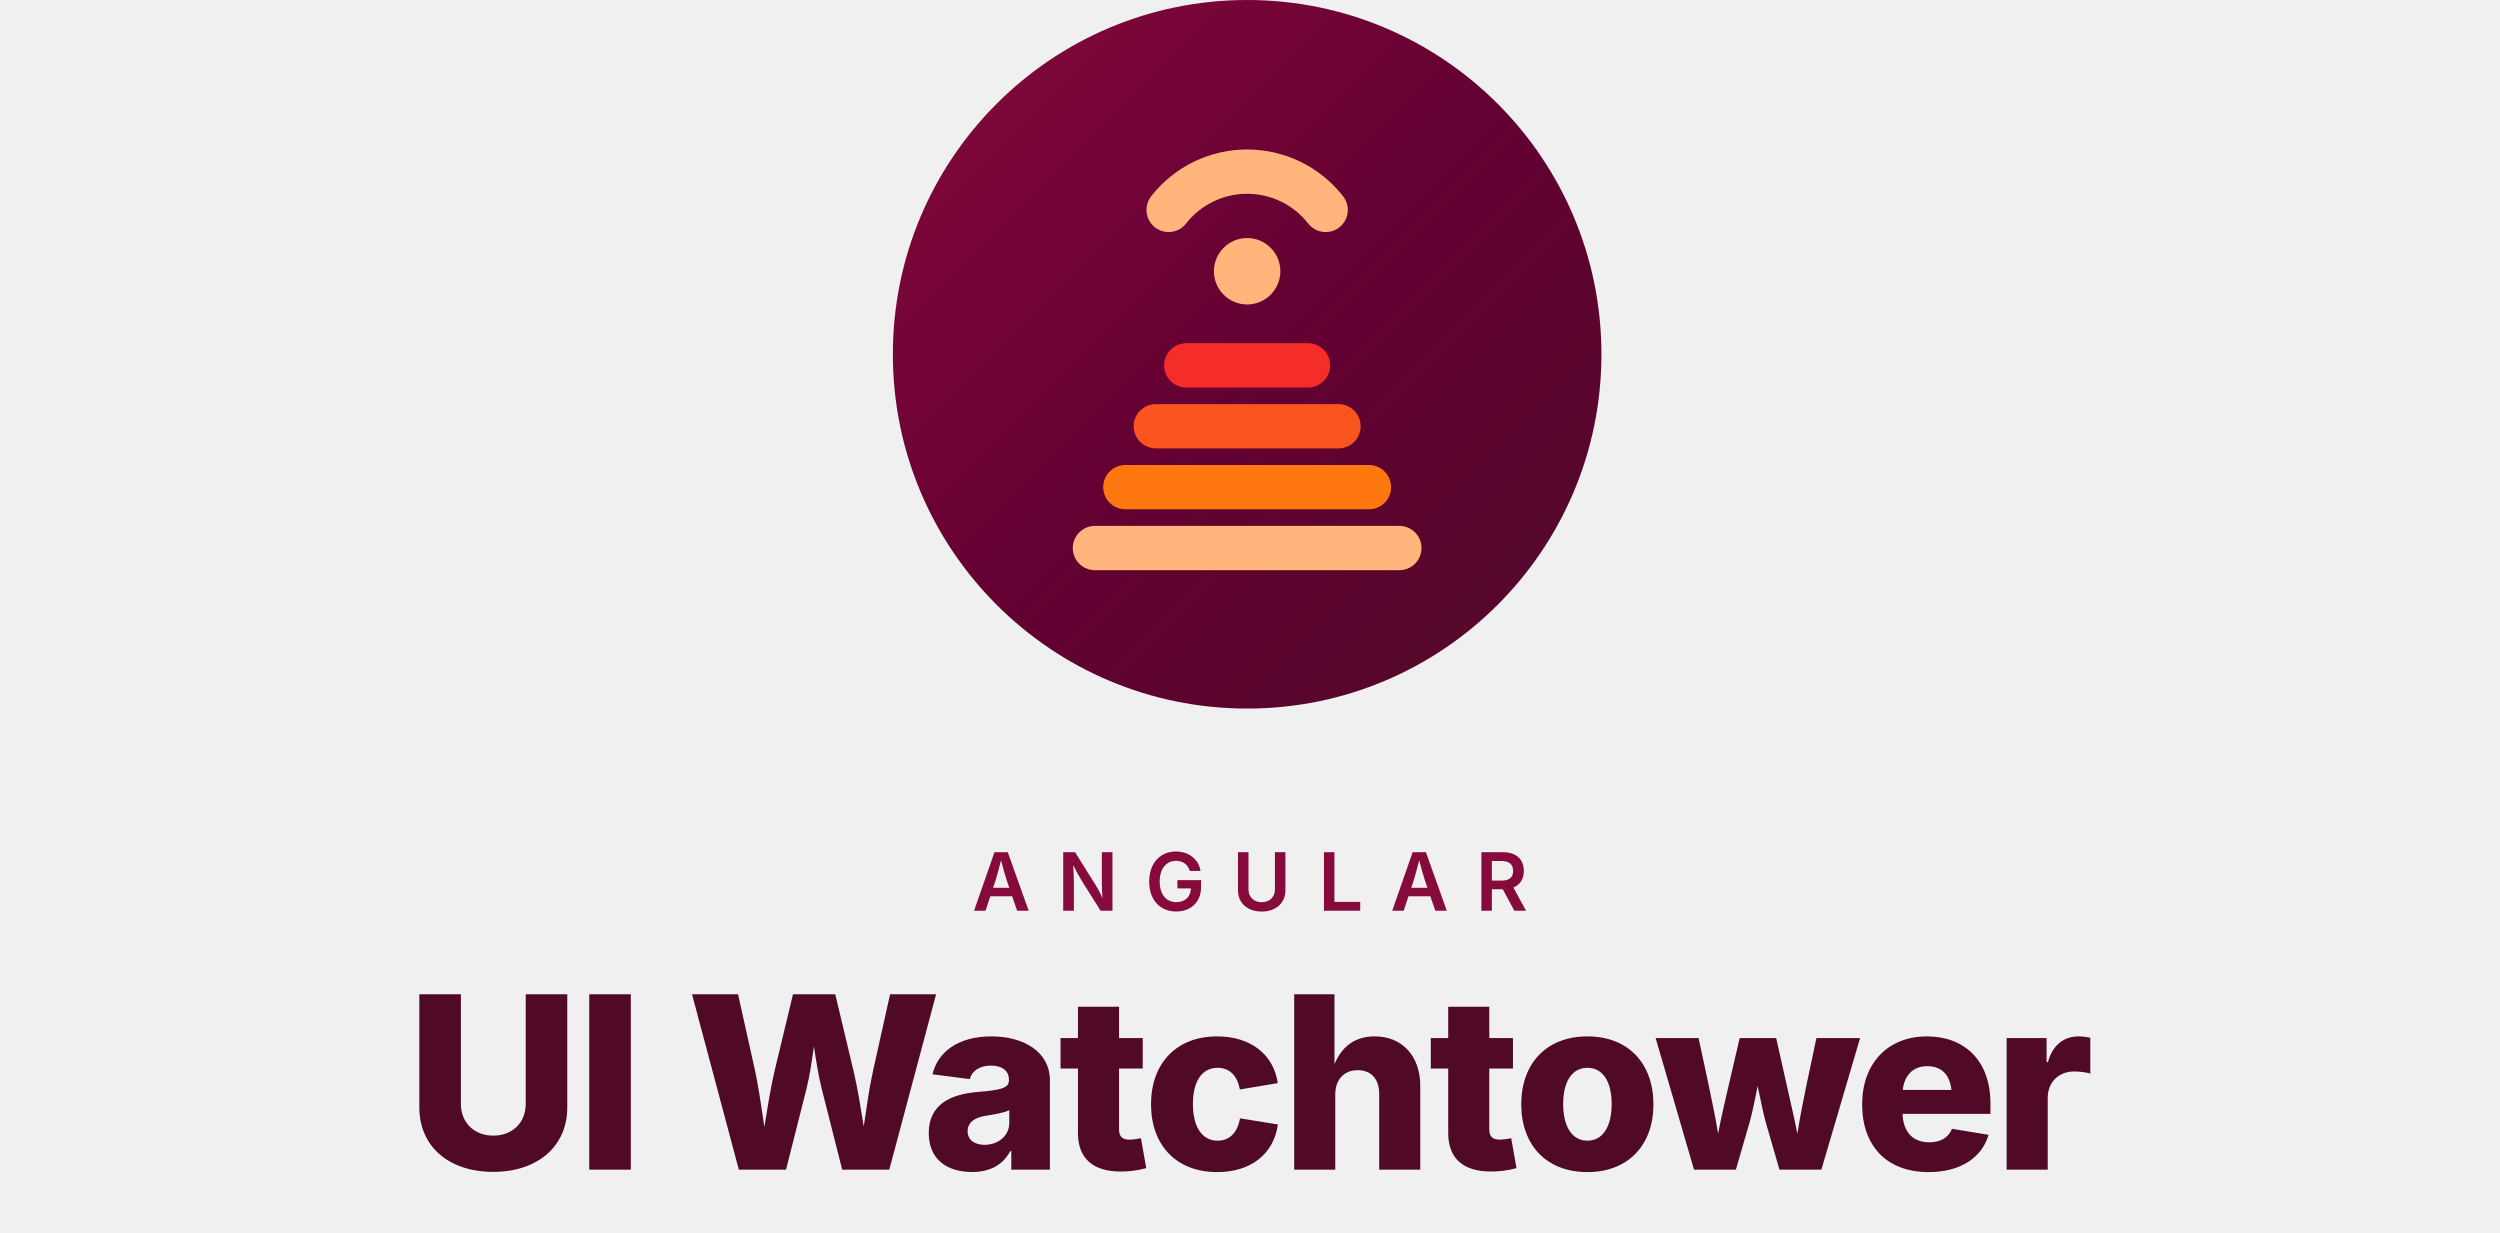
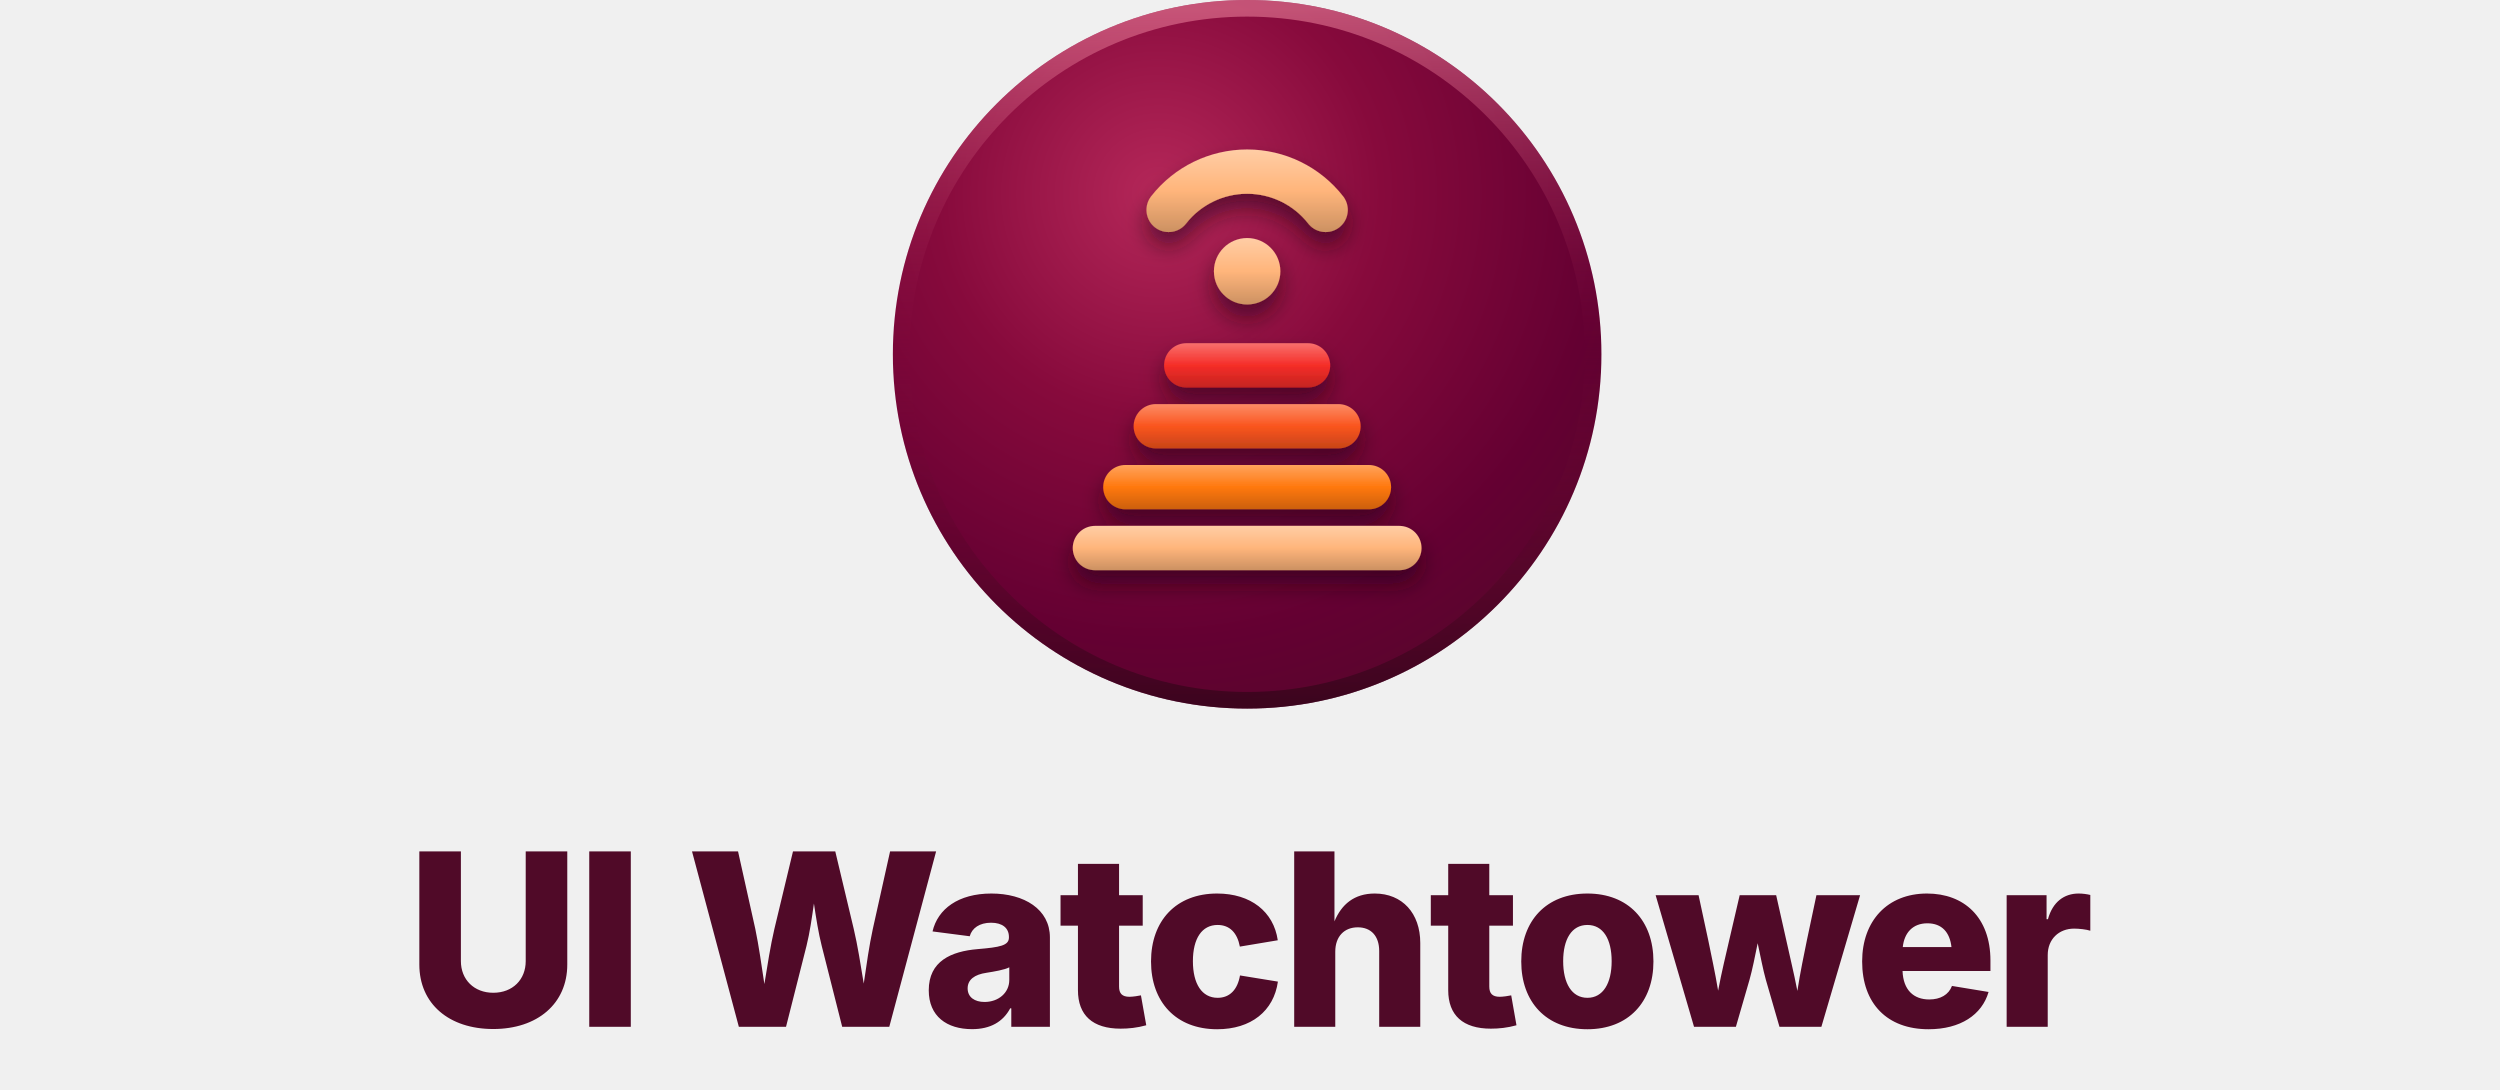
- <svg xmlns="http://www.w3.org/2000/svg" viewBox="0 0 560 276" width="560" height="276" role="img" aria-label="Angular UI Watchtower">
+ <svg xmlns="http://www.w3.org/2000/svg" viewBox="0 0 560 244" width="560" height="244" role="img" aria-label="UI Watchtower">
  <g transform="translate(200 0) scale(0.62)">
    <style>.d1{stop-color:#870a3c}.d2{stop-color:#640032}.d3{stop-color:#500a28}.ta{fill:#870a3c}.tb{fill:#500a28}@media (prefers-color-scheme:dark){.d1{stop-color:#af144b}.d2{stop-color:#870a3c}.d3{stop-color:#640032}.ta{fill:#f05a7d}.tb{fill:#fff}}</style>
+     <style>.mk0{stop-color:#b52759}.mk1{stop-color:#870a3c}.mk2{stop-color:#640032}.mk3{stop-color:#500a28}@media (prefers-color-scheme:dark){.mk0{stop-color:#c75a81}.mk1{stop-color:#af144b}.mk2{stop-color:#870a3c}.mk3{stop-color:#640032}}</style>
    <defs>
-       <linearGradient id="disc" gradientUnits="userSpaceOnUse" x1="0" y1="0" x2="256" y2="256">
-         <stop offset="0" class="d1" />
-         <stop offset="0.5" class="d2" />
-         <stop offset="1" class="d3" />
+       <radialGradient id="md" gradientUnits="userSpaceOnUse" cx="96" cy="70" r="230">
+         <stop offset="0" class="mk0" />
+         <stop offset="0.35" class="mk1" />
+         <stop offset="0.7" class="mk2" />
+         <stop offset="1" class="mk3" />
+       </radialGradient>
+       <linearGradient id="mrim" x1="0" y1="0" x2="0" y2="1">
+         <stop offset="0" stop-color="#f48ca4" stop-opacity=".55" />
+         <stop offset=".5" stop-color="#870a3c" stop-opacity="0" />
+         <stop offset="1" stop-color="#280514" stop-opacity=".6" />
      </linearGradient>
+       <linearGradient id="mg0" gradientUnits="userSpaceOnUse" x1="0" y1="86" x2="0" y2="110">
+         <stop offset="0" stop-color="#ffcda5" />
+         <stop offset="0.5" stop-color="#ffb57b" />
+         <stop offset="1" stop-color="#cc9162" />
+       </linearGradient>
+       <linearGradient id="mg1" gradientUnits="userSpaceOnUse" x1="0" y1="54" x2="0" y2="83.84">
+         <stop offset="0" stop-color="#ffcda5" />
+         <stop offset="0.5" stop-color="#ffb57b" />
+         <stop offset="1" stop-color="#cc9162" />
+       </linearGradient>
+       <linearGradient id="mg2" gradientUnits="userSpaceOnUse" x1="0" y1="124" x2="0" y2="140">
+         <stop offset="0" stop-color="#f8706d" />
+         <stop offset="0.5" stop-color="#f52d28" />
+         <stop offset="1" stop-color="#c42420" />
+       </linearGradient>
+       <linearGradient id="mg3" gradientUnits="userSpaceOnUse" x1="0" y1="146" x2="0" y2="162">
+         <stop offset="0" stop-color="#fc8b66" />
+         <stop offset="0.5" stop-color="#fa551e" />
+         <stop offset="1" stop-color="#c84418" />
+       </linearGradient>
+       <linearGradient id="mg4" gradientUnits="userSpaceOnUse" x1="0" y1="168" x2="0" y2="184">
+         <stop offset="0" stop-color="#ffa35c" />
+         <stop offset="0.5" stop-color="#ff780f" />
+         <stop offset="1" stop-color="#cc600c" />
+       </linearGradient>
+       <linearGradient id="mg5" gradientUnits="userSpaceOnUse" x1="0" y1="190" x2="0" y2="206">
+         <stop offset="0" stop-color="#ffcda5" />
+         <stop offset="0.5" stop-color="#ffb57b" />
+         <stop offset="1" stop-color="#cc9162" />
+       </linearGradient>
+       <filter id="mds" x="-25%" y="-25%" width="150%" height="170%">
+         <feDropShadow dx="0" dy="5" stdDeviation="4" flood-color="#200410" flood-opacity="0.55" />
+       </filter>
    </defs>
-     <circle cx="128" cy="128" r="128" fill="url(#disc)" />
-     <circle fill="#ffb57b" cx="128" cy="98" r="12" />
-     <path fill="none" stroke="#ffb57b" stroke-width="16" stroke-linecap="round" d="M99.63 75.84A36 36 0 0 1 156.37 75.84" />
-     <path stroke="#f52d28" fill="none" stroke-width="16" stroke-linecap="round" d="M106 132H150" />
-     <path stroke="#fa551e" fill="none" stroke-width="16" stroke-linecap="round" d="M95 154H161" />
-     <path stroke="#ff780f" fill="none" stroke-width="16" stroke-linecap="round" d="M84 176H172" />
-     <path stroke="#ffb57b" fill="none" stroke-width="16" stroke-linecap="round" d="M73 198H183" />
+     <circle cx="128" cy="128" r="128" fill="url(#md)" />
+     <circle cx="128" cy="128" r="125" fill="none" stroke="url(#mrim)" stroke-width="6" />
+     <g filter="url(#mds)">
+       <circle cx="128" cy="98" r="12" fill="url(#mg0)" />
+       <path fill="none" stroke="url(#mg1)" stroke-width="16" stroke-linecap="round" d="M99.63 75.84A36 36 0 0 1 156.37 75.84" />
+       <path fill="none" stroke="url(#mg2)" stroke-width="16" stroke-linecap="round" d="M106 132H150" />
+       <path fill="none" stroke="url(#mg3)" stroke-width="16" stroke-linecap="round" d="M95 154H161" />
+       <path fill="none" stroke="url(#mg4)" stroke-width="16" stroke-linecap="round" d="M84 176H172" />
+       <path fill="none" stroke="url(#mg5)" stroke-width="16" stroke-linecap="round" d="M73 198H183" />
+     </g>
  </g>
-   <path class="ta" transform="translate(217.75 204)" d="M0.44 0H3.01L4.08 -3.24H8.97L10.09 0H12.67L7.99 -13.1H5.01ZM4.7 -5.13 5.26 -6.8C5.62 -7.97 6.01 -9.44 6.48 -11.27C6.96 -9.46 7.37 -8.01 7.76 -6.8L8.33 -5.13ZM20.41 0H22.8V-6.5C22.8 -7.23 22.73 -8.61 22.64 -10.23C23.52 -8.53 24.01 -7.59 24.69 -6.5L28.78 0H31.44V-13.1H29.06V-6.22C29.06 -5.42 29.12 -4.1 29.2 -2.83C28.63 -4.14 28.06 -5.13 27.59 -5.88L23.07 -13.1H20.41ZM45.73 0.18C48.97 0.18 51.29 -1.91 51.29 -5.27V-6.85H45.99V-5H49.01C48.97 -3.12 47.71 -1.92 45.74 -1.92C43.54 -1.92 42.02 -3.59 42.02 -6.55C42.02 -9.52 43.57 -11.17 45.69 -11.17C47.28 -11.17 48.35 -10.31 48.77 -8.91H51.17C50.77 -11.49 48.54 -13.27 45.66 -13.27C42.23 -13.27 39.67 -10.75 39.67 -6.53C39.67 -2.39 42.12 0.18 45.73 0.18ZM64.87 0.19C68.06 0.19 70.18 -1.74 70.18 -4.54V-13.1H67.83V-4.74C67.83 -3.09 66.68 -1.91 64.87 -1.91C63.06 -1.91 61.91 -3.09 61.91 -4.74V-13.1H59.56V-4.54C59.56 -1.74 61.66 0.19 64.87 0.19ZM78.81 0H86.94V-1.98H81.16V-13.1H78.81ZM94.11 0H96.67L97.75 -3.24H102.64L103.76 0H106.33L101.66 -13.1H98.68ZM98.37 -5.13 98.92 -6.8C99.28 -7.97 99.68 -9.44 100.15 -11.27C100.63 -9.46 101.04 -8.01 101.43 -6.8L102 -5.13ZM114.08 0H116.43V-4.81H118.87L121.45 0H124.08L121.24 -5.2C122.78 -5.82 123.59 -7.13 123.59 -8.9C123.59 -11.4 121.99 -13.1 118.98 -13.1H114.08ZM116.43 -6.75V-11.13H118.62C120.4 -11.13 121.19 -10.3 121.19 -8.9C121.19 -7.51 120.4 -6.75 118.63 -6.75Z" />
-   <path class="tb" transform="translate(90.87 262)" d="M19.62 0.5C29.5 0.5 36.2 -5.17 36.2 -13.95V-39.29H26.89V-14.71C26.89 -10.57 23.97 -7.62 19.62 -7.62C15.32 -7.62 12.37 -10.57 12.37 -14.71V-39.29H3.06V-13.95C3.06 -5.17 9.68 0.5 19.62 0.5ZM50.43 -39.29H41.12V0H50.43ZM74.63 0H85.2L89.79 -18.14C90.53 -21.12 90.98 -24.34 91.45 -27.61C91.95 -24.28 92.46 -21.04 93.19 -18.14L97.78 0H108.33L118.82 -39.29H108.51L104.64 -21.91C103.85 -18.27 103.21 -13.84 102.61 -9.68C101.92 -13.84 101.24 -18.27 100.37 -21.91L96.23 -39.29H86.76L82.59 -21.91C81.72 -18.22 81.04 -13.76 80.35 -9.57C79.72 -13.76 79.09 -18.22 78.32 -21.91L74.45 -39.29H64.14ZM126.88 0.53C130.96 0.53 133.81 -1.11 135.42 -4.14H135.66V0H144.31V-20.01C144.31 -26.34 138.53 -29.85 131.2 -29.85C123.82 -29.85 119.18 -26.39 118.02 -21.36L126.35 -20.28C126.85 -22.12 128.57 -23.31 131.12 -23.31C133.63 -23.31 135.13 -22.15 135.13 -20.12V-20.01C135.13 -18.19 133.13 -17.82 128.14 -17.4C122.18 -16.9 117.17 -14.71 117.17 -8.17C117.17 -2.35 121.21 0.53 126.88 0.53ZM129.67 -5.56C127.46 -5.56 125.88 -6.62 125.88 -8.6C125.88 -10.55 127.41 -11.71 130.12 -12.1C131.83 -12.37 134.16 -12.76 135.21 -13.32V-10.49C135.21 -7.59 132.76 -5.56 129.67 -5.56ZM165.1 -29.48H159.8V-36.49H150.59V-29.48H146.69V-22.65H150.59V-8.2C150.59 -2.58 153.89 0.42 160.14 0.42C161.88 0.42 163.83 0.24 165.89 -0.34L164.7 -7.04C164.2 -6.91 162.78 -6.72 162.14 -6.72C160.48 -6.72 159.8 -7.46 159.8 -9.02V-22.65H165.1ZM181.77 0.55C189.37 0.55 194.46 -3.53 195.38 -10.12L186.89 -11.5C186.34 -8.31 184.59 -6.49 181.88 -6.49C178.35 -6.49 176.34 -9.62 176.34 -14.69C176.34 -19.78 178.35 -22.81 181.88 -22.81C184.59 -22.81 186.28 -21.04 186.86 -17.96L195.35 -19.38C194.43 -25.79 189.29 -29.85 181.77 -29.85C172.55 -29.85 166.96 -23.73 166.96 -14.63C166.96 -5.56 172.55 0.55 181.77 0.55ZM208.23 -16.82C208.23 -20.25 210.26 -22.28 213.27 -22.28C216.27 -22.28 218.07 -20.3 218.07 -16.98V0H227.27V-18.77C227.27 -25.44 223.24 -29.85 217.07 -29.85C212.48 -29.85 209.63 -27.42 208.05 -23.62V-39.29H199.03V0H208.23ZM248.03 -29.48H242.73V-36.49H233.53V-29.48H229.63V-22.65H233.53V-8.2C233.53 -2.58 236.83 0.42 243.08 0.42C244.82 0.42 246.77 0.24 248.82 -0.34L247.64 -7.04C247.14 -6.91 245.71 -6.72 245.08 -6.72C243.42 -6.72 242.73 -7.46 242.73 -9.02V-22.65H248.03ZM264.71 0.55C273.91 0.55 279.5 -5.56 279.5 -14.63C279.5 -23.73 273.91 -29.85 264.71 -29.85C255.48 -29.85 249.89 -23.73 249.89 -14.63C249.89 -5.56 255.48 0.55 264.71 0.55ZM264.71 -6.49C261.18 -6.49 259.28 -9.78 259.28 -14.69C259.28 -19.62 261.18 -22.81 264.71 -22.81C268.24 -22.81 270.14 -19.62 270.14 -14.69C270.14 -9.78 268.24 -6.49 264.71 -6.49ZM288.59 0H297.97L301.03 -10.57C301.64 -12.71 302.27 -15.87 302.85 -18.72C303.46 -15.87 304.06 -12.74 304.67 -10.57L307.73 0H317.12L325.79 -29.48H316.01L313.87 -19.38C313.19 -16 312.4 -12.31 311.74 -8.04C310.92 -12.31 309.97 -16.03 309.26 -19.38L306.99 -29.48H298.82L296.47 -19.38C295.71 -16.03 294.78 -12.31 293.99 -8.09C293.28 -12.37 292.44 -16.06 291.78 -19.38L289.61 -29.48H279.99ZM341.12 0.55C348.27 0.55 353.09 -2.69 354.57 -7.8L346.37 -9.15C345.63 -7.17 343.76 -6.12 341.28 -6.12C337.8 -6.12 335.45 -8.23 335.3 -12.5H354.99V-14.82C354.99 -24.55 349.06 -29.85 340.78 -29.85C331.92 -29.85 326.25 -23.73 326.25 -14.63C326.25 -5.19 331.87 0.55 341.12 0.55ZM335.35 -17.85C335.69 -21.09 337.62 -23.18 340.86 -23.18C344.08 -23.18 345.89 -21.2 346.26 -17.85ZM358.62 0H367.82V-16.08C367.82 -19.62 370.32 -21.99 373.73 -21.99C374.83 -21.99 376.49 -21.81 377.36 -21.52V-29.53C376.6 -29.72 375.62 -29.85 374.75 -29.85C371.51 -29.85 368.93 -27.98 367.87 -24.1H367.56V-29.48H358.62Z" />
+   <path class="tb" transform="translate(90.87 230)" d="M19.62 0.5C29.5 0.5 36.2 -5.17 36.2 -13.95V-39.29H26.89V-14.71C26.89 -10.57 23.97 -7.62 19.62 -7.62C15.32 -7.62 12.37 -10.57 12.37 -14.71V-39.29H3.06V-13.95C3.06 -5.17 9.68 0.5 19.62 0.5ZM50.43 -39.29H41.12V0H50.43ZM74.63 0H85.2L89.79 -18.14C90.53 -21.12 90.98 -24.34 91.45 -27.61C91.95 -24.28 92.46 -21.04 93.19 -18.14L97.78 0H108.33L118.82 -39.29H108.51L104.64 -21.91C103.85 -18.27 103.21 -13.84 102.61 -9.68C101.92 -13.84 101.24 -18.27 100.37 -21.91L96.23 -39.29H86.76L82.59 -21.91C81.72 -18.22 81.04 -13.76 80.35 -9.57C79.72 -13.76 79.09 -18.22 78.32 -21.91L74.45 -39.29H64.14ZM126.88 0.53C130.96 0.53 133.81 -1.11 135.42 -4.14H135.66V0H144.31V-20.01C144.31 -26.34 138.53 -29.85 131.2 -29.85C123.82 -29.85 119.18 -26.39 118.02 -21.36L126.35 -20.28C126.85 -22.12 128.57 -23.31 131.12 -23.31C133.63 -23.31 135.13 -22.15 135.13 -20.12V-20.01C135.13 -18.19 133.13 -17.82 128.14 -17.4C122.18 -16.9 117.17 -14.71 117.17 -8.17C117.17 -2.35 121.21 0.53 126.88 0.53ZM129.67 -5.56C127.46 -5.56 125.88 -6.62 125.88 -8.6C125.88 -10.55 127.41 -11.71 130.12 -12.1C131.83 -12.37 134.16 -12.76 135.21 -13.32V-10.49C135.21 -7.59 132.76 -5.56 129.67 -5.56ZM165.1 -29.48H159.8V-36.49H150.59V-29.48H146.69V-22.65H150.59V-8.2C150.59 -2.58 153.89 0.42 160.14 0.42C161.88 0.42 163.83 0.24 165.89 -0.34L164.7 -7.04C164.2 -6.91 162.78 -6.72 162.14 -6.72C160.48 -6.72 159.8 -7.46 159.8 -9.02V-22.65H165.1ZM181.77 0.55C189.37 0.55 194.46 -3.53 195.38 -10.12L186.89 -11.5C186.34 -8.31 184.59 -6.49 181.88 -6.49C178.35 -6.49 176.34 -9.62 176.34 -14.69C176.34 -19.78 178.35 -22.81 181.88 -22.81C184.59 -22.81 186.28 -21.04 186.86 -17.96L195.35 -19.38C194.43 -25.79 189.29 -29.85 181.77 -29.85C172.55 -29.85 166.96 -23.73 166.96 -14.63C166.96 -5.56 172.55 0.55 181.77 0.55ZM208.23 -16.82C208.23 -20.25 210.26 -22.28 213.27 -22.28C216.27 -22.28 218.07 -20.3 218.07 -16.98V0H227.27V-18.77C227.27 -25.44 223.24 -29.85 217.07 -29.85C212.48 -29.85 209.63 -27.42 208.05 -23.62V-39.29H199.03V0H208.23ZM248.03 -29.48H242.73V-36.49H233.53V-29.48H229.63V-22.65H233.53V-8.2C233.53 -2.58 236.83 0.42 243.08 0.42C244.82 0.42 246.77 0.24 248.82 -0.34L247.64 -7.04C247.14 -6.91 245.71 -6.72 245.08 -6.72C243.42 -6.72 242.73 -7.46 242.73 -9.02V-22.65H248.03ZM264.71 0.55C273.91 0.55 279.5 -5.56 279.5 -14.63C279.5 -23.73 273.91 -29.85 264.71 -29.85C255.48 -29.85 249.89 -23.73 249.89 -14.63C249.89 -5.56 255.48 0.55 264.71 0.55ZM264.71 -6.49C261.18 -6.49 259.28 -9.78 259.28 -14.69C259.28 -19.62 261.18 -22.81 264.71 -22.81C268.24 -22.81 270.14 -19.62 270.14 -14.69C270.14 -9.78 268.24 -6.49 264.71 -6.49ZM288.59 0H297.97L301.03 -10.57C301.64 -12.71 302.27 -15.87 302.85 -18.72C303.46 -15.87 304.06 -12.74 304.67 -10.57L307.73 0H317.12L325.79 -29.48H316.01L313.87 -19.38C313.19 -16 312.4 -12.31 311.74 -8.04C310.92 -12.31 309.97 -16.03 309.26 -19.38L306.99 -29.48H298.82L296.47 -19.38C295.71 -16.03 294.78 -12.31 293.99 -8.09C293.28 -12.37 292.44 -16.06 291.78 -19.38L289.61 -29.48H279.99ZM341.12 0.55C348.27 0.55 353.09 -2.69 354.57 -7.8L346.37 -9.15C345.63 -7.17 343.76 -6.12 341.28 -6.12C337.8 -6.12 335.45 -8.23 335.3 -12.5H354.99V-14.82C354.99 -24.55 349.06 -29.85 340.78 -29.85C331.92 -29.85 326.25 -23.73 326.25 -14.63C326.25 -5.19 331.87 0.55 341.12 0.55ZM335.35 -17.85C335.69 -21.09 337.62 -23.18 340.86 -23.18C344.08 -23.18 345.89 -21.2 346.26 -17.85ZM358.62 0H367.82V-16.08C367.82 -19.62 370.32 -21.99 373.73 -21.99C374.83 -21.99 376.49 -21.81 377.36 -21.52V-29.53C376.6 -29.72 375.62 -29.85 374.75 -29.85C371.51 -29.85 368.93 -27.98 367.87 -24.1H367.56V-29.48H358.62Z" />
</svg>
